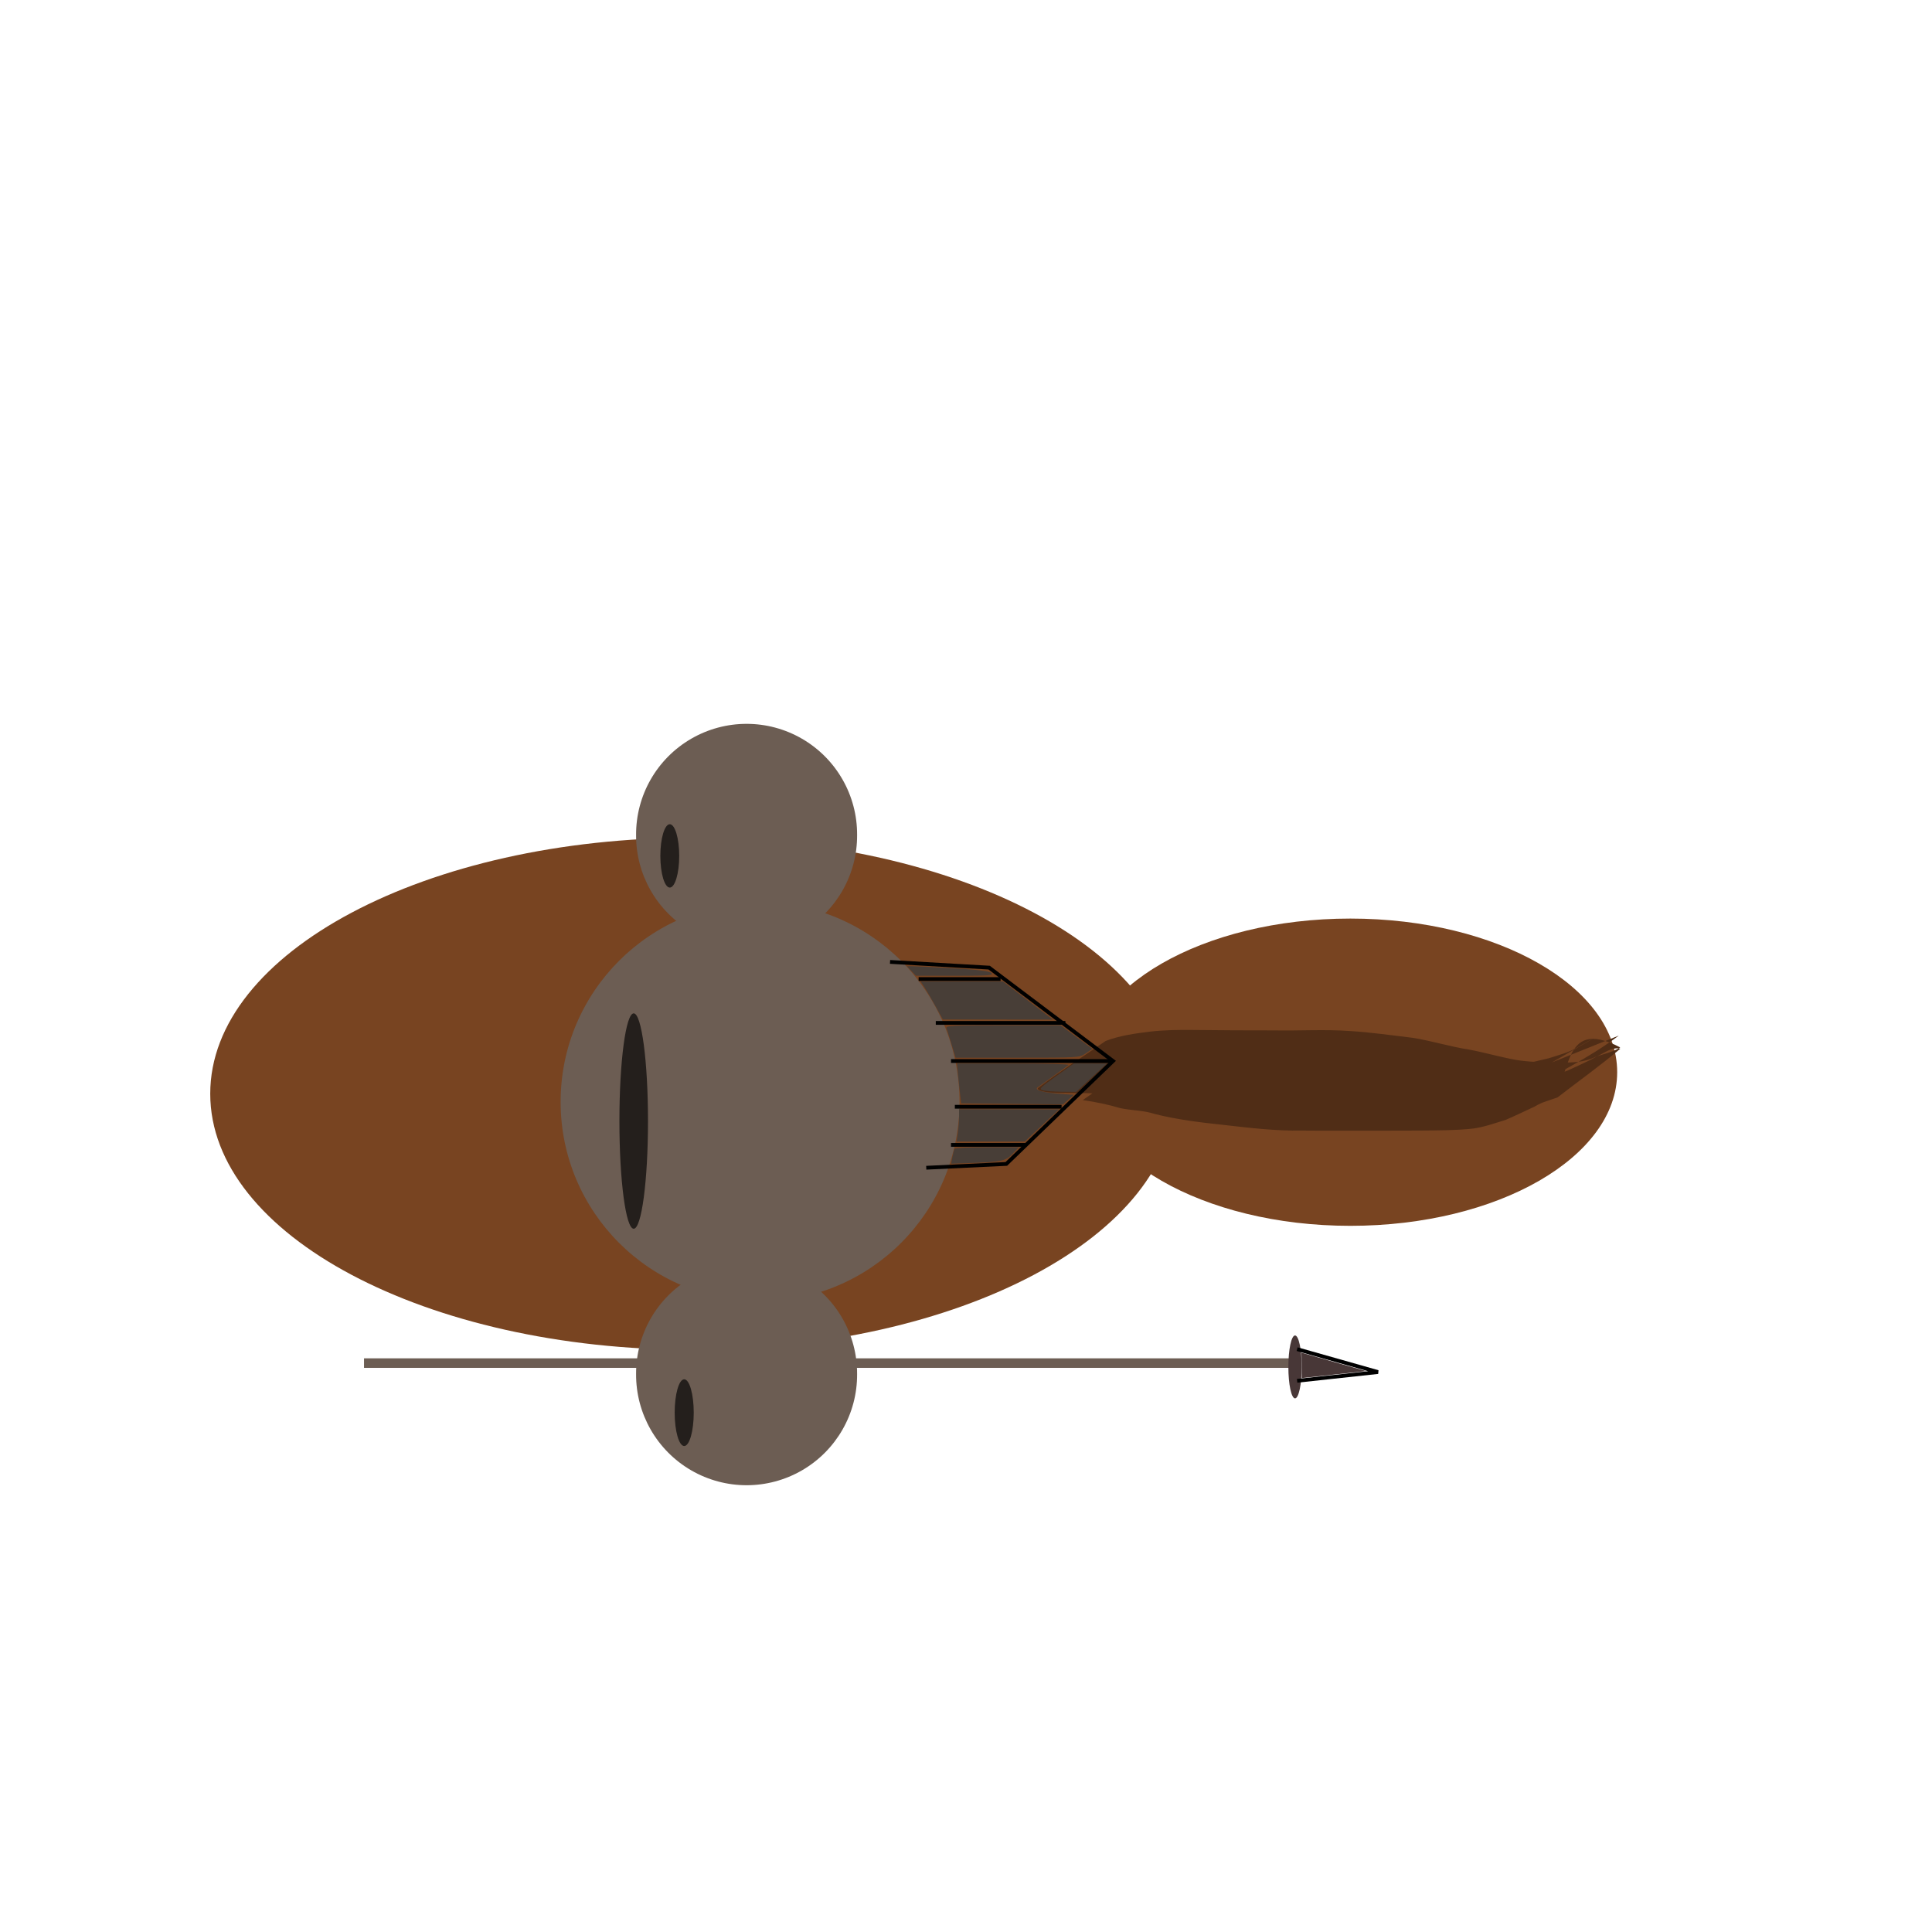
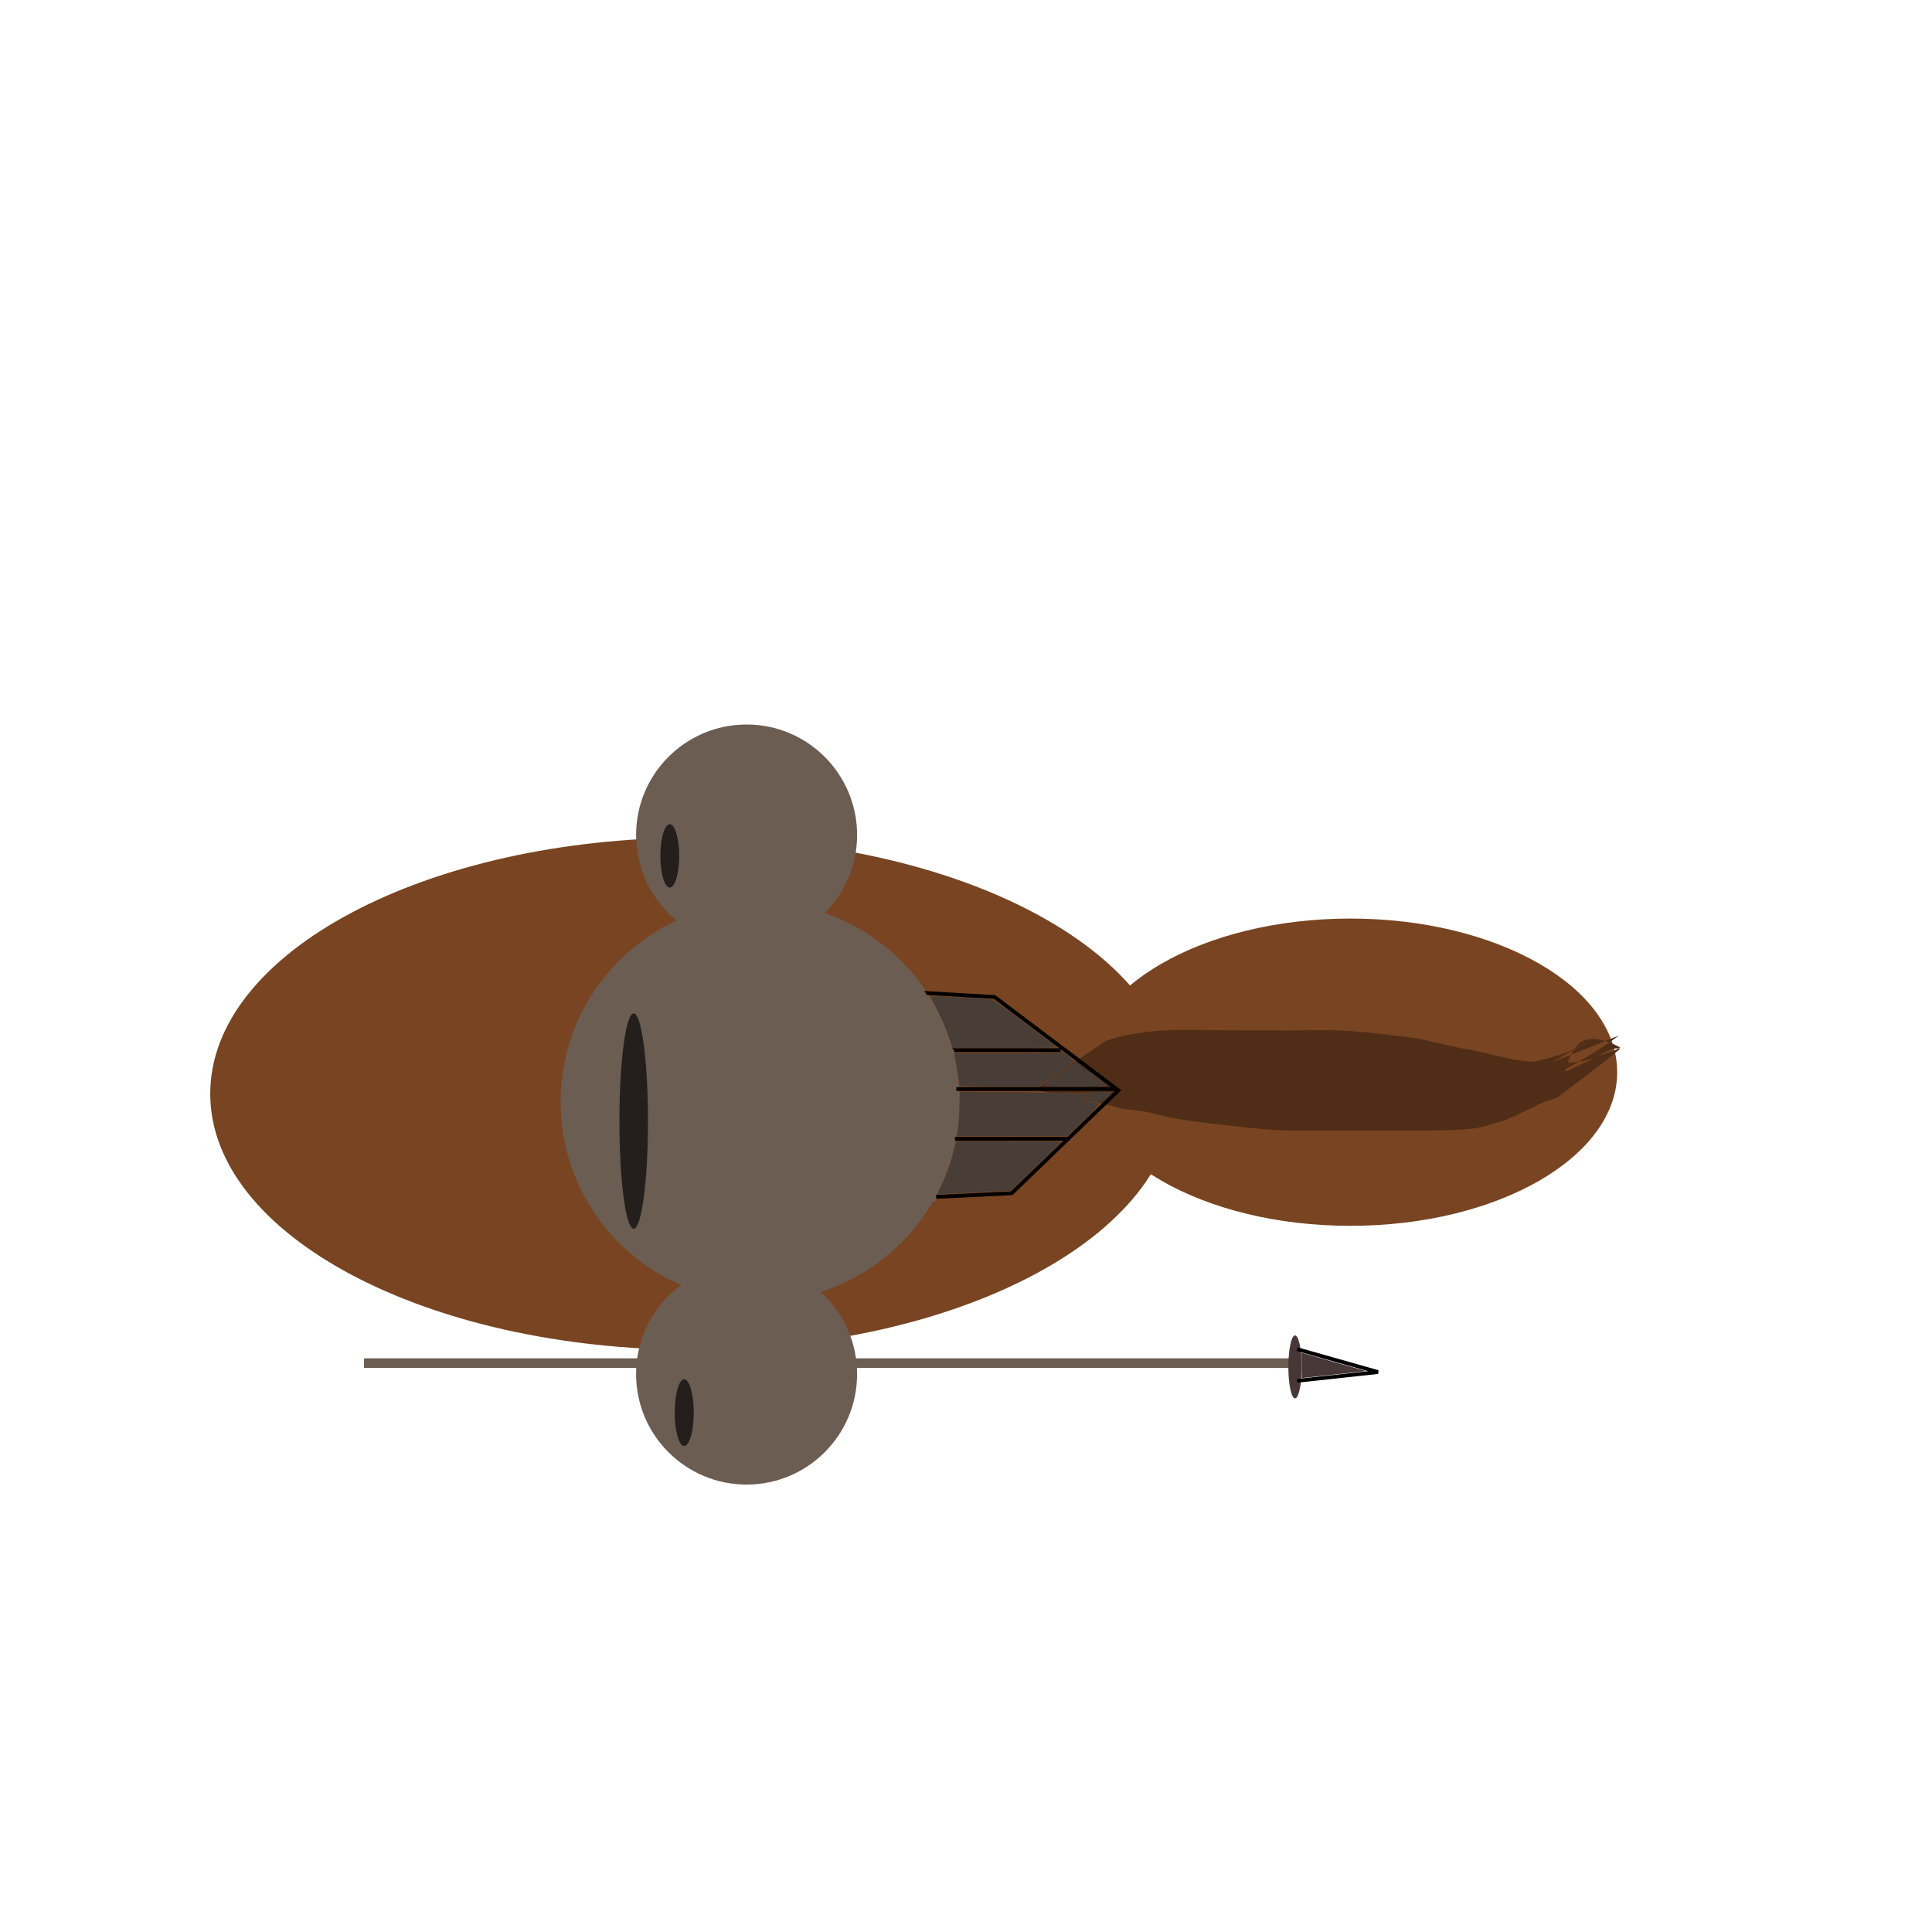
<svg xmlns="http://www.w3.org/2000/svg" width="512" height="512" id="svg2" version="1.1">
  <defs id="defs4" />
  <g id="layer1" transform="translate(0,-540.3622)">
-     <path style="fill:#784421;fill-opacity:1" id="path2985" d="m 428.571,284.143 a 70.714,40.714 0 1 1 -141.429,0 70.714,40.714 0 1 1 141.429,0 z" transform="translate(0,540.3622)" />
-     <path style="fill:#784421;fill-opacity:1" id="path2991" d="m 311.429,289.857 a 127.857,67.857 0 1 1 -255.714,0 127.857,67.857 0 1 1 255.714,0 z" transform="translate(0,540.3622)" />
+     <path style="fill:#784421;fill-opacity:1" id="path2985" d="m 428.571,284.143 c 0,22.486 -31.66,40.714 -70.714,40.714 -39.054,0 -70.714,-18.228 -70.714,-40.714 0,-22.486 31.66,-40.714 70.714,-40.714 39.054,0 70.714,18.228 70.714,40.714 z" transform="translate(0,540.3622)" />
+     <path style="fill:#784421;fill-opacity:1" id="path2991" d="m 311.429,289.857 c 0,37.476 -57.244,67.857 -127.857,67.857 -70.614,0 -127.857,-30.381 -127.857,-67.857 0,-37.476 57.244,-67.857 127.857,-67.857 70.614,0 127.857,30.381 127.857,67.857 z" transform="translate(0,540.3622)" />
    <path style="fill:#502d16;fill-opacity:1" id="path2993" d="m 428.99,274.447 c -7.586,5.743 -16.258,9.906 -24.446,14.654 -5.484,3.18 10.994,-6.313 16.491,-9.47 -6.489,3.743 -12.977,7.487 -19.466,11.23 -1.299,0.808 -2.836,0.872 -4.251,1.299 -1.272,0.384 -2.312,0.894 -3.642,1.149 -3.109,0.55 -6.156,1.455 -9.218,2.241 -4.736,0.791 -9.514,1.358 -14.299,1.789 -5.37,0.434 -10.751,0.7 -16.136,0.831 -3.566,0.04 -7.132,0.045 -10.699,0.047 -3.369,-0.538 -6.713,-1.152 -10.067,-1.768 -4.616,-1.391 -9.444,-1.658 -14.153,-2.539 -3.64,-0.526 -7.11,-1.707 -10.735,-2.305 -3.212,-0.344 -6.385,-0.482 -9.559,-1.093 -4.788,-0.752 -9.656,-0.803 -14.492,-0.888 -2.448,-0.111 -4.9,0.143 -7.33,-0.263 -1.054,-0.176 -2.389,-0.637 -1.844,-1.054 5.759,-4.409 11.903,-8.29 17.855,-12.435 3.768,-1.452 7.8,-1.987 11.786,-2.48 3.802,-0.44 7.628,-0.484 11.45,-0.442 7.157,0.082 14.314,0.122 21.471,0.114 6.659,0.123 13.338,-0.311 19.985,0.165 5.579,0.336 11.096,1.141 16.641,1.794 5.028,0.792 9.882,2.342 14.916,3.113 4.197,0.782 8.288,1.992 12.49,2.746 3.299,0.551 6.647,0.601 9.983,0.655 3.478,0.06 6.995,0.245 10.271,-1.082 2.377,-1.129 5.174,-1.415 7.378,-2.885 -16.412,-8.603 -12.299,9.794 -19.029,13.842 -1.215,0.731 -2.515,1.11 -3.718,1.878 -2.544,1.153 -5.048,2.408 -7.622,3.498 -2.963,0.894 -5.832,1.966 -8.92,2.329 -4.443,0.459 -8.919,0.441 -13.381,0.492 -3.938,0.013 -7.876,0.024 -11.813,0.03 -3.364,-0.019 -6.728,-0.008 -10.091,-0.003 -3.254,0.009 -6.507,0.006 -9.761,-0.026 -6.911,0.135 -13.774,-0.703 -20.627,-1.478 -6.185,-0.661 -12.384,-1.395 -18.419,-2.927 -2.931,-0.965 -6.04,-0.9 -9.026,-1.518 -3.278,-0.987 -6.63,-1.659 -10.014,-2.151 0,0 17.23,-12.097 17.23,-12.097 l 0,0 c 3.38,0.61 6.705,1.448 10.072,2.114 3.058,0.371 6.109,0.777 9.057,1.723 5.867,1.529 11.908,2.253 17.926,2.914 6.915,0.757 13.853,1.35 20.817,1.056 3.278,-0.031 6.555,-0.036 9.833,-0.025 3.359,0.008 6.719,0.023 10.078,0.017 3.901,0.021 7.802,0.057 11.703,0.016 4.424,-0.047 8.876,-0.081 13.25,-0.82 2.946,-0.692 5.855,-1.617 8.648,-2.782 2.519,-1.196 5.099,-2.27 7.533,-3.638 1.502,-0.694 3.367,-2.041 5.047,-2.173 0.387,-0.03 1.447,-0.081 1.151,0.169 -5.332,4.502 -11.03,8.552 -16.545,12.828 -2.51,0.809 -4.969,1.771 -7.498,2.523 -3.504,0.668 -7.035,0.631 -10.591,0.526 -3.417,-0.063 -6.837,-0.243 -10.19,-0.965 -4.149,-0.888 -8.238,-2.045 -12.431,-2.726 -4.938,-0.941 -9.736,-2.548 -14.746,-3.106 -5.508,-0.694 -11.017,-1.347 -16.56,-1.695 -6.571,-0.32 -13.157,-0.075 -19.733,-0.195 -7.244,-0.021 -14.488,-0.01 -21.731,0.095 -3.773,0.09 -7.555,0.155 -11.301,0.666 -3.983,0.589 -8.052,1.259 -11.6,3.279 5.683,-4.002 11.429,-7.916 17.048,-12.007 0.088,-0.064 -0.306,-0.25 -0.197,-0.262 0.317,-0.035 0.622,0.14 0.938,0.179 2.349,0.291 4.717,0.133 7.076,0.244 4.97,0.141 9.977,0.154 14.891,0.998 3.16,0.514 6.378,0.503 9.525,1.131 3.565,0.72 7.047,1.8 10.651,2.341 4.74,0.767 9.498,1.416 14.176,2.533 3.292,0.574 6.604,1.169 9.938,1.406 3.534,0.012 7.068,0.035 10.601,-0.036 5.293,-0.099 10.589,-0.297 15.858,-0.838 4.792,-0.558 9.62,-1.086 14.318,-2.206 3.08,-0.825 6.178,-1.583 9.288,-2.283 2.544,-0.837 5.184,-1.474 7.509,-2.848 -43.624,25.265 1.956,-1.137 2.947,-1.691 5.476,-3.059 -10.835,6.323 -16.261,9.47 -1.139,0.661 2.217,-1.422 3.304,-2.165 0.435,-0.297 0.884,-0.573 1.325,-0.86 0,0 19.688,-7.901 19.688,-7.901 z" transform="translate(0,540.3622)" />
-     <path style="fill:#6c5d53;fill-opacity:1" id="path3083" d="m 254.286,292 a 52.857,52.857 0 1 1 -105.714,0 52.857,52.857 0 1 1 105.714,0 z" transform="translate(0,540.3622)" />
-     <path style="fill:#6c5d53;fill-opacity:1" id="path3087" d="m 238.571,367 a 29.286,29.286 0 1 1 -58.571,0 29.286,29.286 0 1 1 58.571,0 z" transform="translate(-11.42857,537.505)" />
-     <path transform="translate(-11.42857,394.6479)" d="m 238.571,367 a 29.286,29.286 0 1 1 -58.571,0 29.286,29.286 0 1 1 58.571,0 z" id="path3089" style="fill:#6c5d53;fill-opacity:1" />
-     <path style="fill:none;stroke:#000000;stroke-width:1px;stroke-linecap:butt;stroke-linejoin:miter;stroke-opacity:1" d="m 235.871,254.916 26.264,1.515 32.83,24.749 -28.284,27.274 -21.213,1.01" id="path3091" transform="translate(0,540.3622)" />
-     <path style="fill:none;stroke:#000000;stroke-width:1px;stroke-linecap:butt;stroke-linejoin:miter;stroke-opacity:1" d="m 247.992,271.079 34.345,0" id="path3093" transform="translate(0,540.3622)" />
-     <path style="fill:none;stroke:#000000;stroke-width:1px;stroke-linecap:butt;stroke-linejoin:miter;stroke-opacity:1" d="m 294.459,281.18 -42.426,0" id="path3095" transform="translate(0,540.3622)" />
-     <path style="fill:none;stroke:#000000;stroke-width:1px;stroke-linecap:butt;stroke-linejoin:miter;stroke-opacity:1" d="m 281.327,293.302 -28.284,0" id="path3097" transform="translate(0,540.3622)" />
-     <path style="fill:none;stroke:#000000;stroke-width:1px;stroke-linecap:butt;stroke-linejoin:miter;stroke-opacity:1" d="m 271.731,303.404 -19.698,0" id="path3099" transform="translate(0,540.3622)" />
-     <path style="fill:none;stroke:#000000;stroke-width:1px;stroke-linecap:butt;stroke-linejoin:miter;stroke-opacity:1" d="m 265.165,259.462 -21.718,0" id="path3101" transform="translate(0,540.3622)" />
-     <path style="fill:#483e37;fill-opacity:1" d="m 252.398,306.6 c 0.185,-0.987 0.443,-1.967 0.573,-2.178 0.13,-0.21 4.018,-0.383 8.64,-0.383 l 8.403,0 -1.687,1.74 c -1.867,1.926 -2.824,2.128 -11.555,2.444 l -4.71,0.17 0.337,-1.795 z" id="path3103" transform="translate(0,540.3622)" />
-     <path style="fill:#483e37;fill-opacity:1" d="m 253.837,300.181 c 0.177,-1.289 0.321,-3.221 0.321,-4.293 l 0,-1.95 13.258,0.023 13.258,0.023 -4.546,4.261 -4.546,4.261 -9.034,0.009 -9.034,0.009 0.321,-2.343 z" id="path3105" transform="translate(0,540.3622)" />
-     <path style="fill:#483e37;fill-opacity:1" d="m 268.204,292.541 -13.481,-0.134 -0.261,-2.138 c -0.144,-1.176 -0.396,-3.559 -0.56,-5.295 l -0.298,-3.157 15.026,0 c 8.264,0 14.81,0.189 14.546,0.419 -0.264,0.231 -2.184,1.627 -4.268,3.104 -2.083,1.477 -3.887,2.769 -4.007,2.872 -0.743,0.636 1.442,1.302 5.242,1.597 l 4.393,0.341 -1.425,1.263 -1.425,1.263 -13.481,-0.134 z" id="path3107" transform="translate(0,540.3622)" />
-     <path style="fill:#483e37;fill-opacity:1" d="m 252.178,276.781 c -0.588,-1.936 -1.203,-3.867 -1.366,-4.293 -0.263,-0.685 1.463,-0.774 14.97,-0.774 l 15.268,0 4.215,3.122 4.215,3.122 -1.724,1.171 c -1.715,1.166 -1.804,1.171 -18.116,1.171 l -16.393,0 -1.069,-3.519 z" id="path3109" transform="translate(0,540.3622)" />
+     <path style="fill:#6c5d53;fill-opacity:1" id="path3083" d="m 254.286,292 c 0,29.192 -23.665,52.857 -52.857,52.857 -29.192,0 -52.857,-23.665 -52.857,-52.857 0,-29.192 23.665,-52.857 52.857,-52.857 29.192,0 52.857,23.665 52.857,52.857 z" transform="translate(0,540.3622)" />
+     <path style="fill:#6c5d53;fill-opacity:1" id="path3087" d="m 238.571,367 c 0,16.174 -13.112,29.286 -29.286,29.286 -16.174,0 -29.286,-13.112 -29.286,-29.286 0,-16.174 13.112,-29.286 29.286,-29.286 16.174,0 29.286,13.112 29.286,29.286 z" transform="translate(-11.42857,537.505)" />
+     <path transform="translate(-11.42857,394.6479)" d="m 238.571,367 c 0,16.174 -13.112,29.286 -29.286,29.286 -16.174,0 -29.286,-13.112 -29.286,-29.286 0,-16.174 13.112,-29.286 29.286,-29.286 16.174,0 29.286,13.112 29.286,29.286 z" id="path3089" style="fill:#6c5d53;fill-opacity:1" />
+     <path style="fill:none;stroke:#000000;stroke-width:1px;stroke-linecap:butt;stroke-linejoin:miter;stroke-opacity:1" d="m 237.285,803.057 26.264,1.515 32.83,24.749 -28.284,27.274 -21.213,1.01" id="path3091" />
+     <path style="fill:none;stroke:#000000;stroke-width:1px;stroke-linecap:butt;stroke-linejoin:miter;stroke-opacity:1" d="m 295.874,828.967 -42.426,0" id="path3095" />
+     <path style="fill:none;stroke:#000000;stroke-width:1.024px;stroke-linecap:butt;stroke-linejoin:miter;stroke-opacity:1" d="m 282.718,842.149 -29.65,0" id="path3097" />
    <path style="fill:#483e37;fill-opacity:1" d="m 256.571,271.849 c 1.188,-0.107 3.006,-0.105 4.041,0.003 1.034,0.109 0.062,0.196 -2.16,0.194 -2.222,-0.002 -3.069,-0.091 -1.881,-0.197 z" id="path3111" transform="translate(0,540.3622)" />
-     <path style="fill:#483e37;fill-opacity:1" d="m 247.992,266.781 c -1.03,-1.87 -2.359,-4.139 -2.954,-5.042 l -1.081,-1.641 10.906,0 10.906,0 6.622,5.051 6.622,5.051 -14.574,-0.009 -14.574,-0.009 -1.873,-3.401 z" id="path3113" transform="translate(0,540.3622)" />
-     <path style="fill:#483e37;fill-opacity:1" d="m 241.531,257.32 -1.186,-1.263 1.477,-0.001 c 0.812,-7.6e-4 5.682,0.247 10.821,0.55 6.748,0.398 9.549,0.749 10.083,1.264 0.638,0.615 -0.69,0.713 -9.635,0.713 l -10.374,0 -1.186,-1.263 z" id="path3115" transform="translate(0,540.3622)" />
-     <path style="fill:#483e37;fill-opacity:1" d="m 276.394,288.943 c -1.15,-0.32 -0.872,-0.619 3.488,-3.738 l 4.738,-3.389 4.341,0.02 4.341,0.02 -4.041,3.753 -4.041,3.753 -3.788,-0.036 c -2.083,-0.02 -4.351,-0.193 -5.038,-0.384 z" id="path3117" transform="translate(0,540.3622)" />
-     <path style="fill:#241f1c;fill-opacity:1" id="path3119" d="m 171.726,297.09 a 3.788,28.537 0 1 1 -7.576,0 3.788,28.537 0 1 1 7.576,0 z" transform="translate(0,540.3622)" />
-     <path style="fill:#241f1c;fill-opacity:1" id="path3121" d="m 183.848,374.367 a 2.525,8.839 0 1 1 -5.051,0 2.525,8.839 0 1 1 5.051,0 z" transform="translate(0,540.3622)" />
+     <path style="fill:#241f1c;fill-opacity:1" id="path3119" d="m 171.726,297.09 c 0,15.76 -1.696,28.537 -3.788,28.537 -2.092,0 -3.788,-12.776 -3.788,-28.537 0,-15.76 1.696,-28.537 3.788,-28.537 2.092,0 3.788,12.776 3.788,28.537 z" transform="translate(0,540.3622)" />
+     <path style="fill:#241f1c;fill-opacity:1" id="path3121" d="m 183.848,374.367 c 0,4.882 -1.131,8.839 -2.525,8.839 -1.395,0 -2.525,-3.957 -2.525,-8.839 0,-4.882 1.131,-8.839 2.525,-8.839 1.395,0 2.525,3.957 2.525,8.839 z" transform="translate(0,540.3622)" />
    <rect style="fill:#6c5d53;fill-opacity:1" id="rect3125" width="245.972" height="2.525" x="96.47" y="359.972" transform="translate(0,540.3622)" />
-     <path style="fill:#483737;fill-opacity:1" id="path3127" d="m 344.967,362.245 a 1.768,8.334 0 1 1 -3.536,0 1.768,8.334 0 1 1 3.536,0 z" transform="translate(0,540.3622)" />
+     <path style="fill:#483737;fill-opacity:1" id="path3127" d="m 344.967,362.245 c 0,4.603 -0.791,8.334 -1.768,8.334 -0.976,0 -1.768,-3.731 -1.768,-8.334 0,-4.603 0.791,-8.334 1.768,-8.334 0.976,0 1.768,3.731 1.768,8.334 z" transform="translate(0,540.3622)" />
    <path style="fill:none;stroke:#000000;stroke-width:1px;stroke-linecap:butt;stroke-linejoin:miter;stroke-opacity:1" d="m 343.75,357.536 21.429,6.071 -21.429,2.321" id="path3129" transform="translate(0,540.3622)" />
    <path style="fill:#483737;fill-opacity:1" d="m 344.979,362.011 c -0.003,-1.759 -0.065,-3.295 -0.137,-3.413 -0.085,-0.138 -0.043,-0.18 0.12,-0.118 0.139,0.052 4.045,1.17 8.679,2.483 l 8.427,2.387 -7.712,0.834 c -4.242,0.459 -8.086,0.877 -8.542,0.93 l -0.83,0.095 -0.005,-3.199 0,0 z" id="path3131" transform="translate(0,540.3622)" />
-     <path style="fill:#241f1c;fill-opacity:1" id="path3137" d="m 180,226.821 a 2.5,8.393 0 1 1 -5,0 2.5,8.393 0 1 1 5,0 z" transform="translate(0,540.3622)" />
+     <path style="fill:#241f1c;fill-opacity:1" id="path3137" d="m 180,226.821 c 0,4.635 -1.119,8.393 -2.5,8.393 -1.381,0 -2.5,-3.758 -2.5,-8.393 0,-4.635 1.119,-8.393 2.5,-8.393 1.381,0 2.5,3.758 2.5,8.393 z" transform="translate(0,540.3622)" />
+     <path style="fill:none;stroke:#000000;stroke-width:1px;stroke-linecap:butt;stroke-linejoin:miter;stroke-opacity:1" d="m 251.376,278.301 29.698,0" id="path3063" transform="translate(0,540.3622)" />
+     <path style="fill:#6c5d53;fill-opacity:1" id="path3065" d="m 237.889,258.781 c 0.544,0.814 1.051,1.651 1.631,2.441 0.583,0.906 1.185,1.799 1.734,2.727 0.533,0.862 1.037,1.737 1.497,2.639 0.071,0.109 0.134,0.225 0.213,0.328 0.083,0.109 0.214,0.315 0.332,0.244 0.045,-0.027 0.088,-0.176 0.042,-0.152 -4.119,2.169 -5.754,3.602 -4.344,2.378 0.229,-0.772 -0.041,-1.619 -0.249,-2.371 -0.244,-0.891 -0.478,-1.782 -0.731,-2.671 -0.442,-2.286 2.849,-4.825 5.056,-3.881 0.593,0.228 0.916,0.808 1.273,1.298 0.531,0.615 0.896,1.336 1.301,2.031 0.293,0.522 0.517,1.082 0.806,1.605 0.324,0.541 0.429,1.153 0.495,1.769 0.069,0.801 0.21,1.593 0.287,2.395 0.031,0.777 0.099,1.539 0.252,2.301 0.138,0.662 0.177,1.337 0.201,2.011 0.105,0.589 0.199,1.182 0.321,1.767 0.179,0.678 0.242,1.379 0.516,2.029 0.23,0.548 0.461,1.097 0.666,1.655 0.195,0.624 0.574,0.989 1.181,1.193 0.295,0.06 0.596,0.156 0.895,0.055 0.089,-0.03 0.334,-0.177 0.251,-0.13 -4.402,2.463 -5.505,3.424 -3.999,2.152 0.408,-0.479 0.869,-1.076 0.688,-1.739 -0.337,-0.352 -0.953,-0.3 -1.405,-0.318 -0.289,-0.006 -0.465,-0.037 -0.742,0.057 -0.099,0.034 -0.366,0.198 -0.275,0.146 9.941,-5.606 4.837,-3.283 3.919,-2.057 -0.221,0.115 -0.187,1.264 -0.048,0.631 -11.219,5.352 -4.99,3.277 -4.019,2.089 0.22,-0.269 0.403,-0.575 0.607,-0.857 2.913,-1.899 5.395,-4.652 5.216,-0.895 -0.088,0.976 -0.155,1.953 -0.194,2.932 -0.026,0.798 -0.029,1.597 -0.039,2.396 0.002,0.98 -0.007,1.961 -0.004,2.941 -5e-5,1.021 0.003,2.041 3.8e-4,3.062 0.005,0.873 -0.031,1.744 0.093,2.61 0.133,0.724 0.206,1.455 0.246,2.189 0.036,0.834 0.02,1.67 0.021,2.505 0.026,0.877 -0.118,1.746 -0.328,2.594 -0.212,1.023 -0.499,2.021 -0.844,3.006 -0.351,0.957 -0.716,1.908 -1.068,2.865 -0.25,0.771 -0.55,1.515 -0.91,2.24 -0.416,0.837 -0.743,1.718 -1.077,2.591 -0.43,1.179 -0.853,2.36 -1.261,3.547 -0.36,0.915 -0.627,1.862 -0.83,2.823 -0.068,0.608 0.186,0.396 0.544,0.203 2.161,-0.488 5.298,-2.627 -2.622,1.897 0.454,-0.245 0.178,-1.011 0.109,-1.405 -0.154,-0.793 -0.205,-1.598 -0.233,-2.403 -0.021,-0.879 -0.02,-1.758 -0.023,-2.636 -0.002,-0.507 -0.002,-1.014 -0.002,-1.522 0,0 4.662,-2.375 4.662,-2.375 l 0,0 c -0.001,0.509 -0.003,1.017 -0.006,1.526 -0.004,0.874 -0.008,1.748 0.013,2.622 0.024,0.781 0.064,1.563 0.205,2.332 0.117,0.628 0.316,1.258 0.161,1.897 -2.737,1.605 -3.854,2.686 -6.447,3.246 -0.731,-0.001 -1.054,-0.357 -1.063,-1.098 0.175,-0.99 0.469,-1.971 0.837,-2.906 0.403,-1.19 0.846,-2.365 1.252,-3.554 0.309,-0.892 0.656,-1.773 1.017,-2.642 0.391,-0.698 0.716,-1.42 0.942,-2.189 0.388,-0.943 0.718,-1.91 1.094,-2.858 0.343,-0.968 0.678,-1.932 0.845,-2.95 0.199,-0.815 0.411,-1.638 0.39,-2.485 8.6e-4,-0.824 -0.007,-1.649 -0.029,-2.473 -0.029,-0.719 -0.085,-1.436 -0.214,-2.145 -0.14,-0.894 -0.126,-1.786 -0.108,-2.69 -0.002,-1.02 2e-4,-2.041 -7.4e-4,-3.061 0.002,-0.979 -0.009,-1.958 -0.006,-2.937 -0.008,-0.804 -0.008,-1.609 0.025,-2.412 0.043,-0.982 0.119,-1.961 0.194,-2.941 0.181,-2.683 -1.158,-0.216 4.267,-3.495 -0.321,0.335 -0.527,0.706 -0.767,1.098 -0.975,1.588 -4.242,2.499 -4.883,2.856 -0.636,-0.362 -0.666,-0.927 -0.49,-1.596 0.726,-2.328 3.789,-3.512 6.128,-3.362 0.691,0.066 1.374,0.183 1.755,0.832 0.293,0.821 0.019,1.548 -0.465,2.245 -1.401,1.955 -4.009,3.721 -6.331,2.854 -0.673,-0.34 -1.157,-0.835 -1.413,-1.557 -0.193,-0.553 -0.427,-1.091 -0.644,-1.634 -0.287,-0.677 -0.383,-1.397 -0.559,-2.106 -0.158,-0.611 -0.217,-1.246 -0.368,-1.861 -0.017,-0.647 -0.042,-1.296 -0.165,-1.934 -0.152,-0.784 -0.248,-1.56 -0.253,-2.361 -0.071,-0.8 -0.226,-1.585 -0.311,-2.381 -0.045,-0.549 -0.111,-1.097 -0.402,-1.578 -0.283,-0.524 -0.507,-1.079 -0.786,-1.606 -0.382,-0.685 -0.739,-1.385 -1.268,-1.976 -0.278,-0.364 -0.54,-0.894 -1.056,-0.899 -1.403,1.126 -0.39,0.305 4.219,-2.48 0.055,-0.033 -0.13,0.025 -0.183,0.062 -0.252,0.171 -0.243,0.467 -0.214,0.734 0.233,0.894 0.463,1.786 0.703,2.678 0.254,0.852 0.5,1.74 0.453,2.637 -0.242,2.888 -4.465,4.391 -5.543,2.007 -0.449,-0.897 -0.936,-1.768 -1.47,-2.618 -0.531,-0.919 -1.133,-1.79 -1.709,-2.68 -0.573,-0.787 -1.062,-1.629 -1.659,-2.397 0,0 4.507,-2.694 4.507,-2.694 z" transform="translate(0,540.3622)" />
+     <path style="fill:#483e37;fill-opacity:1" d="m 249.225,314.802 c 1.188,-2.345 2.723,-6.592 3.536,-9.786 l 0.653,-2.563 13.897,0 c 7.643,0 13.897,0.046 13.897,0.103 0,0.057 -3.01,3 -6.688,6.54 l -6.688,6.437 -7.189,0.347 c -3.954,0.191 -8.344,0.428 -9.756,0.527 l -2.567,0.18 0.904,-1.785 z" id="path3067" transform="translate(0,540.3622)" />
+     <path style="fill:#483e37;fill-opacity:1" d="m 253.786,300.067 c 0.13,-0.535 0.328,-3.16 0.44,-5.834 l 0.204,-4.861 10.65,0.046 c 5.857,0.025 13.673,0.145 17.367,0.265 l 6.718,0.219 -1.149,0.695 c -0.632,0.382 -1.149,0.801 -1.149,0.932 0,0.13 0.837,0.341 1.859,0.469 1.023,0.128 2.067,0.361 2.322,0.518 0.33,0.204 -0.789,1.468 -3.892,4.399 l -4.355,4.114 -14.625,0.005 -14.625,0.005 0.236,-0.972 z" id="path3069" transform="translate(0,540.3622)" />
+     <path style="fill:#483e37;fill-opacity:1" d="m 254.333,287.692 c -0.009,-0.403 -1.014,-6.495 -1.254,-7.601 l -0.211,-0.972 14.17,0 c 9.391,0 14.17,-0.122 14.17,-0.36 0,-0.198 0.795,0.233 1.768,0.959 0.972,0.726 1.766,1.405 1.763,1.509 -0.002,0.104 -0.599,0.568 -1.326,1.031 -0.727,0.463 -2.852,1.935 -4.722,3.27 l -3.401,2.429 -10.476,0 c -5.762,0 -10.479,-0.119 -10.483,-0.265 z" id="path3071" transform="translate(0,540.3622)" />
+     <path style="fill:#483e37;fill-opacity:1" d="m 251.539,274.958 c -0.471,-1.504 -1.778,-4.555 -2.905,-6.782 -1.127,-2.227 -1.998,-4.1 -1.935,-4.162 0.14,-0.14 13.255,0.559 15.318,0.816 1.248,0.156 2.713,1.111 9.016,5.877 4.139,3.13 7.905,5.985 8.368,6.344 0.824,0.639 0.531,0.653 -13.081,0.647 l -13.925,-0.006 -0.856,-2.734 z m 8.369,-3.168 c -0.729,-0.076 -1.922,-0.076 -2.652,0 -0.729,0.076 -0.133,0.139 1.326,0.139 1.458,0 2.055,-0.062 1.326,-0.139 z" id="path3073" transform="translate(0,540.3622)" />
+     <path style="fill:#483e37;fill-opacity:1" d="m 276.626,287.455 c 0.842,-0.817 8.178,-5.862 8.523,-5.862 0.326,0 8.434,5.99 8.434,6.23 0,0.073 -3.932,0.134 -8.738,0.134 -7.557,0 -8.668,-0.068 -8.22,-0.502 z" id="path3075" transform="translate(0,540.3622)" />
+     <path style="fill:#483e37;fill-opacity:1" d="m 288.998,291.773 -1.58,-0.352 1.045,-0.759 1.045,-0.759 -1.232,-0.219 c -0.71,-0.126 0.411,-0.238 2.64,-0.265 l 3.872,-0.047 -1.381,1.414 c -1.452,1.487 -1.806,1.566 -4.409,0.987 z" id="path3077" transform="translate(0,540.3622)" />
  </g>
</svg>
